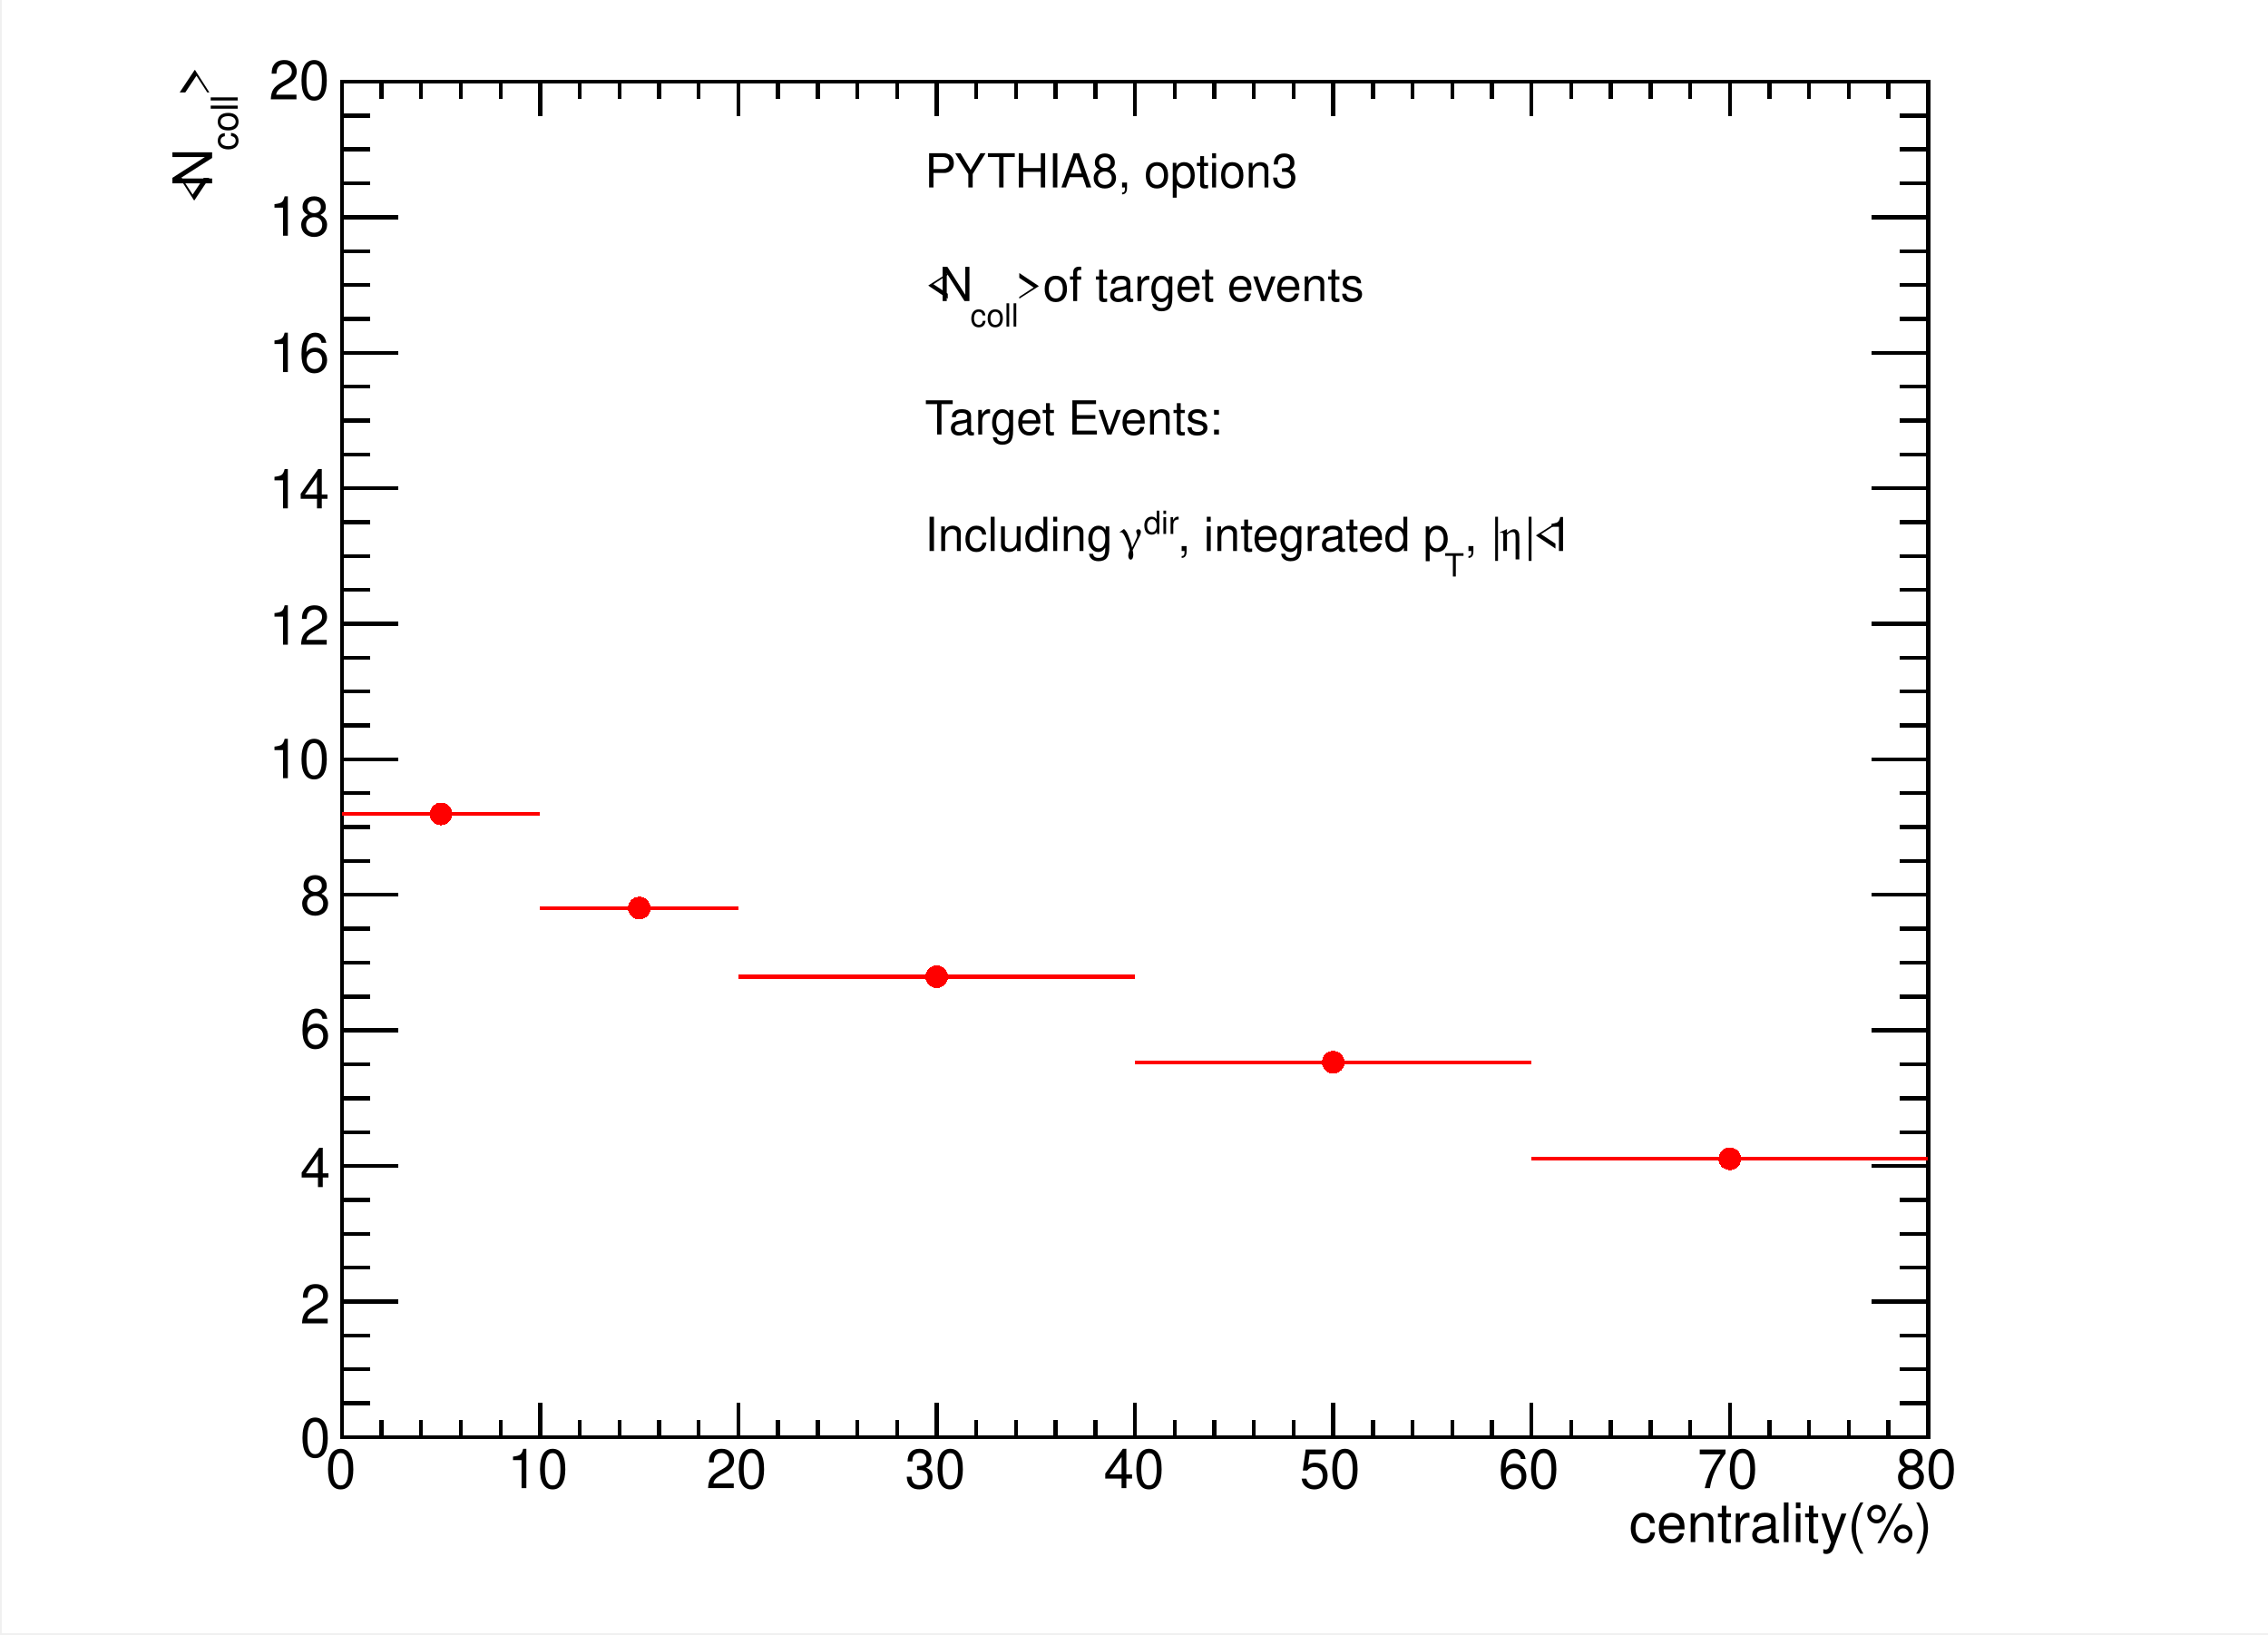
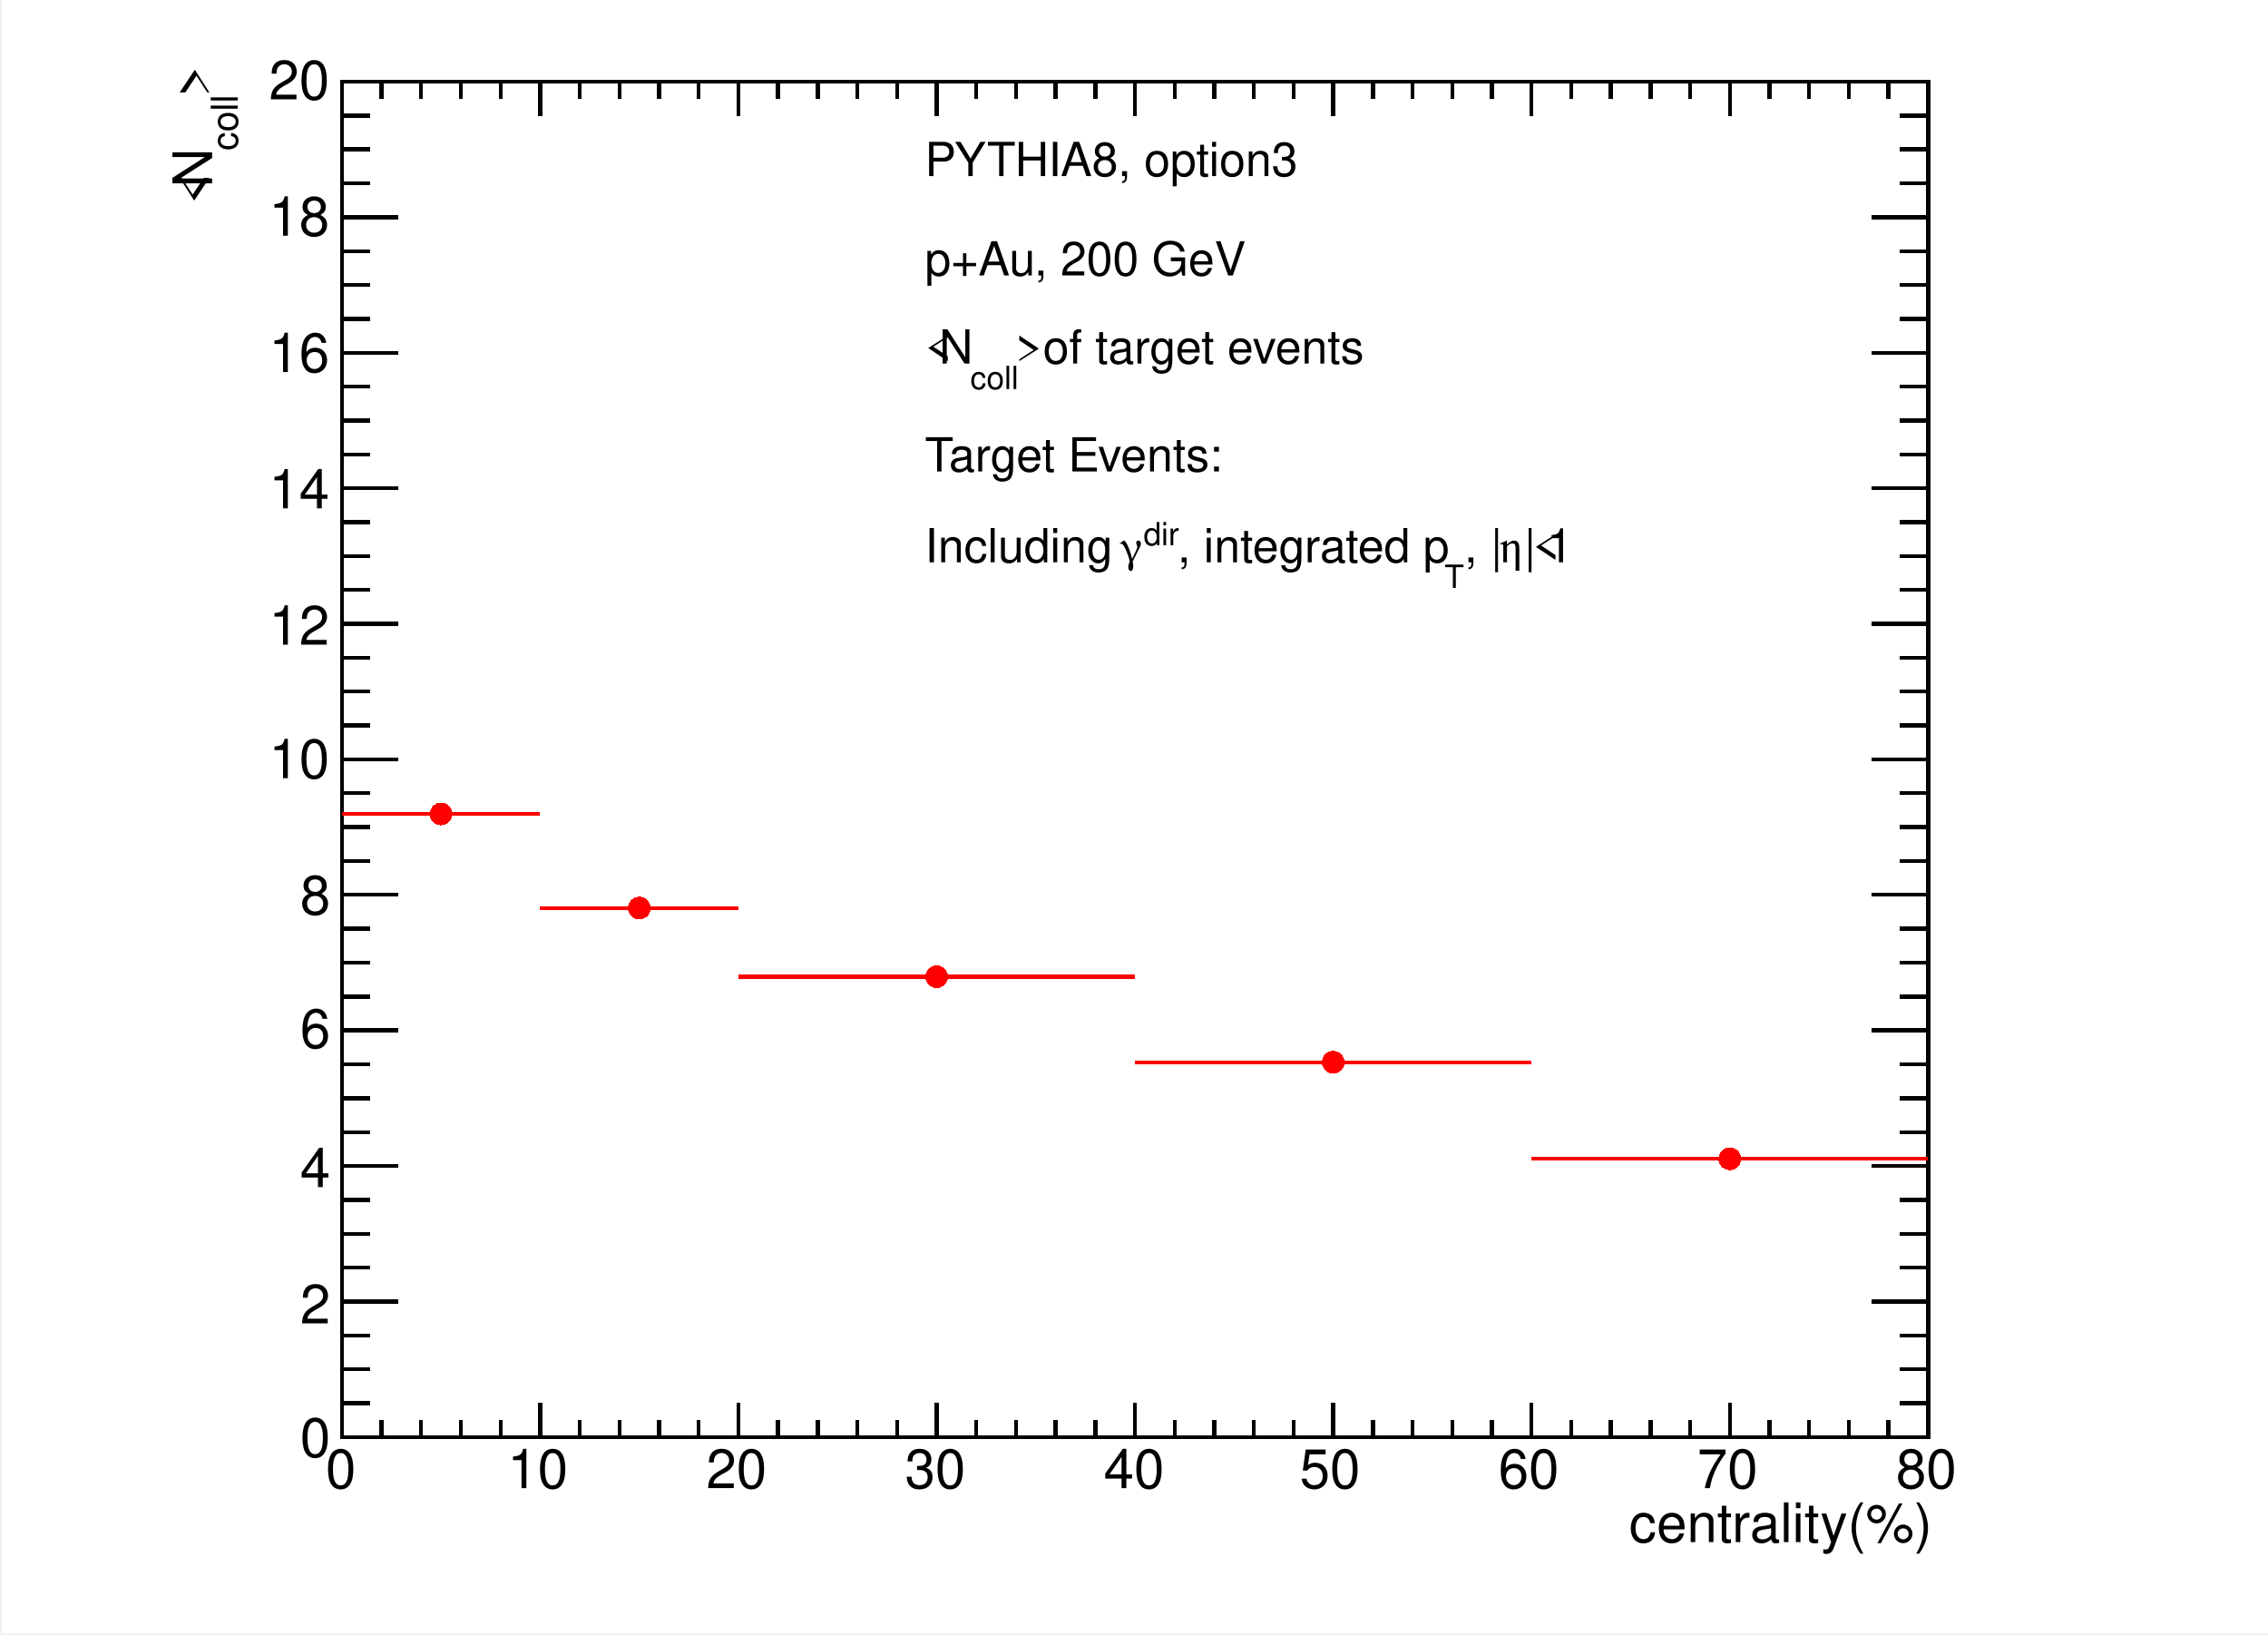
<svg xmlns="http://www.w3.org/2000/svg" width="567.429" height="409.002" viewBox="0 0 567.429 409.002" shape-rendering="crispEdges">
  <defs>
</defs>
  <rect x="0.5" y="0" width="566.929" height="408.502" fill="white" />
  <rect x="85.539" y="20.425" width="396.85" height="339.056" fill="white" />
  <rect x="85.539" y="20.425" width="396.85" height="339.056" fill="none" stroke="black" />
  <rect x="85.539" y="20.425" width="396.85" height="339.056" fill="white" />
  <rect x="85.539" y="20.425" width="396.85" height="339.056" fill="none" stroke="black" />
  <path d="M85.539,359.481h 396.85" fill="none" stroke="black" />
  <path d="M85.539,350.903v 8.579" fill="none" stroke="black" />
  <path d="M95.461,355.192v 4.289" fill="none" stroke="black" />
  <path d="M105.382,355.192v 4.289" fill="none" stroke="black" />
  <path d="M115.303,355.192v 4.289" fill="none" stroke="black" />
  <path d="M125.224,355.192v 4.289" fill="none" stroke="black" />
  <path d="M135.146,350.903v 8.579" fill="none" stroke="black" />
  <path d="M145.067,355.192v 4.289" fill="none" stroke="black" />
  <path d="M154.988,355.192v 4.289" fill="none" stroke="black" />
  <path d="M164.909,355.192v 4.289" fill="none" stroke="black" />
  <path d="M174.831,355.192v 4.289" fill="none" stroke="black" />
  <path d="M184.752,350.903v 8.579" fill="none" stroke="black" />
  <path d="M194.673,355.192v 4.289" fill="none" stroke="black" />
  <path d="M204.594,355.192v 4.289" fill="none" stroke="black" />
  <path d="M214.516,355.192v 4.289" fill="none" stroke="black" />
  <path d="M224.437,355.192v 4.289" fill="none" stroke="black" />
  <path d="M234.358,350.903v 8.579" fill="none" stroke="black" />
  <path d="M244.28,355.192v 4.289" fill="none" stroke="black" />
  <path d="M254.201,355.192v 4.289" fill="none" stroke="black" />
  <path d="M264.122,355.192v 4.289" fill="none" stroke="black" />
  <path d="M274.043,355.192v 4.289" fill="none" stroke="black" />
  <path d="M283.965,350.903v 8.579" fill="none" stroke="black" />
  <path d="M293.886,355.192v 4.289" fill="none" stroke="black" />
  <path d="M303.807,355.192v 4.289" fill="none" stroke="black" />
  <path d="M313.728,355.192v 4.289" fill="none" stroke="black" />
  <path d="M323.65,355.192v 4.289" fill="none" stroke="black" />
  <path d="M333.571,350.903v 8.579" fill="none" stroke="black" />
  <path d="M343.492,355.192v 4.289" fill="none" stroke="black" />
  <path d="M353.413,355.192v 4.289" fill="none" stroke="black" />
  <path d="M363.335,355.192v 4.289" fill="none" stroke="black" />
  <path d="M373.256,355.192v 4.289" fill="none" stroke="black" />
  <path d="M383.177,350.903v 8.579" fill="none" stroke="black" />
  <path d="M393.098,355.192v 4.289" fill="none" stroke="black" />
  <path d="M403.02,355.192v 4.289" fill="none" stroke="black" />
  <path d="M412.941,355.192v 4.289" fill="none" stroke="black" />
  <path d="M422.862,355.192v 4.289" fill="none" stroke="black" />
  <path d="M432.783,350.903v 8.579" fill="none" stroke="black" />
  <path d="M442.705,355.192v 4.289" fill="none" stroke="black" />
  <path d="M452.626,355.192v 4.289" fill="none" stroke="black" />
  <path d="M462.547,355.192v 4.289" fill="none" stroke="black" />
  <path d="M472.469,355.192v 4.289" fill="none" stroke="black" />
  <path d="M482.39,350.903v 8.579" fill="none" stroke="black" />
  <text xml:space="preserve" x="81.49" y="372.269" fill="black" font-size="13.617" font-family="Helvetica">0</text>
  <text xml:space="preserve" x="126.958" y="372.269" fill="black" font-size="13.617" font-family="Helvetica">10</text>
  <text xml:space="preserve" x="176.689" y="372.269" fill="black" font-size="13.617" font-family="Helvetica">20</text>
  <text xml:space="preserve" x="226.419" y="372.269" fill="black" font-size="13.617" font-family="Helvetica">30</text>
  <text xml:space="preserve" x="276.15" y="372.269" fill="black" font-size="13.617" font-family="Helvetica">40</text>
  <text xml:space="preserve" x="325.17" y="372.269" fill="black" font-size="13.617" font-family="Helvetica">50</text>
  <text xml:space="preserve" x="374.901" y="372.269" fill="black" font-size="13.617" font-family="Helvetica">60</text>
  <text xml:space="preserve" x="424.631" y="372.269" fill="black" font-size="13.617" font-family="Helvetica">70</text>
  <text xml:space="preserve" x="474.362" y="372.269" fill="black" font-size="13.617" font-family="Helvetica">80</text>
  <text xml:space="preserve" x="407.581" y="385.768" fill="black" font-size="13.617" font-family="Helvetica">centrality(%)</text>
  <path d="M85.539,20.425h 396.85" fill="none" stroke="black" />
  <path d="M85.539,29.004v -8.579" fill="none" stroke="black" />
  <path d="M95.461,24.714v -4.289" fill="none" stroke="black" />
  <path d="M105.382,24.714v -4.289" fill="none" stroke="black" />
  <path d="M115.303,24.714v -4.289" fill="none" stroke="black" />
  <path d="M125.224,24.714v -4.289" fill="none" stroke="black" />
  <path d="M135.146,29.004v -8.579" fill="none" stroke="black" />
  <path d="M145.067,24.714v -4.289" fill="none" stroke="black" />
  <path d="M154.988,24.714v -4.289" fill="none" stroke="black" />
  <path d="M164.909,24.714v -4.289" fill="none" stroke="black" />
  <path d="M174.831,24.714v -4.289" fill="none" stroke="black" />
  <path d="M184.752,29.004v -8.579" fill="none" stroke="black" />
  <path d="M194.673,24.714v -4.289" fill="none" stroke="black" />
  <path d="M204.594,24.714v -4.289" fill="none" stroke="black" />
  <path d="M214.516,24.714v -4.289" fill="none" stroke="black" />
  <path d="M224.437,24.714v -4.289" fill="none" stroke="black" />
  <path d="M234.358,29.004v -8.579" fill="none" stroke="black" />
  <path d="M244.28,24.714v -4.289" fill="none" stroke="black" />
  <path d="M254.201,24.714v -4.289" fill="none" stroke="black" />
  <path d="M264.122,24.714v -4.289" fill="none" stroke="black" />
  <path d="M274.043,24.714v -4.289" fill="none" stroke="black" />
  <path d="M283.965,29.004v -8.579" fill="none" stroke="black" />
  <path d="M293.886,24.714v -4.289" fill="none" stroke="black" />
  <path d="M303.807,24.714v -4.289" fill="none" stroke="black" />
  <path d="M313.728,24.714v -4.289" fill="none" stroke="black" />
  <path d="M323.65,24.714v -4.289" fill="none" stroke="black" />
  <path d="M333.571,29.004v -8.579" fill="none" stroke="black" />
  <path d="M343.492,24.714v -4.289" fill="none" stroke="black" />
  <path d="M353.413,24.714v -4.289" fill="none" stroke="black" />
  <path d="M363.335,24.714v -4.289" fill="none" stroke="black" />
  <path d="M373.256,24.714v -4.289" fill="none" stroke="black" />
  <path d="M383.177,29.004v -8.579" fill="none" stroke="black" />
  <path d="M393.098,24.714v -4.289" fill="none" stroke="black" />
  <path d="M403.02,24.714v -4.289" fill="none" stroke="black" />
  <path d="M412.941,24.714v -4.289" fill="none" stroke="black" />
  <path d="M422.862,24.714v -4.289" fill="none" stroke="black" />
  <path d="M432.783,29.004v -8.579" fill="none" stroke="black" />
  <path d="M442.705,24.714v -4.289" fill="none" stroke="black" />
  <path d="M452.626,24.714v -4.289" fill="none" stroke="black" />
  <path d="M462.547,24.714v -4.289" fill="none" stroke="black" />
  <path d="M472.469,24.714v -4.289" fill="none" stroke="black" />
  <path d="M482.39,29.004v -8.579" fill="none" stroke="black" />
  <path d="M85.539,359.481v -339.056" fill="none" stroke="black" />
  <path d="M99.656,359.481h -14.117" fill="none" stroke="black" />
  <path d="M92.598,351.005h -7.058" fill="none" stroke="black" />
  <path d="M92.598,342.529h -7.058" fill="none" stroke="black" />
  <path d="M92.598,334.052h -7.058" fill="none" stroke="black" />
  <path d="M99.656,325.576h -14.117" fill="none" stroke="black" />
  <path d="M92.598,317.099h -7.058" fill="none" stroke="black" />
  <path d="M92.598,308.623h -7.058" fill="none" stroke="black" />
  <path d="M92.598,300.147h -7.058" fill="none" stroke="black" />
  <path d="M99.656,291.67h -14.117" fill="none" stroke="black" />
  <path d="M92.598,283.194h -7.058" fill="none" stroke="black" />
  <path d="M92.598,274.717h -7.058" fill="none" stroke="black" />
  <path d="M92.598,266.241h -7.058" fill="none" stroke="black" />
  <path d="M99.656,257.764h -14.117" fill="none" stroke="black" />
  <path d="M92.598,249.288h -7.058" fill="none" stroke="black" />
  <path d="M92.598,240.812h -7.058" fill="none" stroke="black" />
  <path d="M92.598,232.335h -7.058" fill="none" stroke="black" />
  <path d="M99.656,223.859h -14.117" fill="none" stroke="black" />
  <path d="M92.598,215.382h -7.058" fill="none" stroke="black" />
  <path d="M92.598,206.906h -7.058" fill="none" stroke="black" />
  <path d="M92.598,198.43h -7.058" fill="none" stroke="black" />
  <path d="M99.656,189.953h -14.117" fill="none" stroke="black" />
  <path d="M92.598,181.477h -7.058" fill="none" stroke="black" />
  <path d="M92.598,173h -7.058" fill="none" stroke="black" />
  <path d="M92.598,164.524h -7.058" fill="none" stroke="black" />
  <path d="M99.656,156.048h -14.117" fill="none" stroke="black" />
  <path d="M92.598,147.571h -7.058" fill="none" stroke="black" />
  <path d="M92.598,139.095h -7.058" fill="none" stroke="black" />
  <path d="M92.598,130.618h -7.058" fill="none" stroke="black" />
  <path d="M99.656,122.142h -14.117" fill="none" stroke="black" />
  <path d="M92.598,113.666h -7.058" fill="none" stroke="black" />
  <path d="M92.598,105.189h -7.058" fill="none" stroke="black" />
  <path d="M92.598,96.713h -7.058" fill="none" stroke="black" />
  <path d="M99.656,88.236h -14.117" fill="none" stroke="black" />
  <path d="M92.598,79.76h -7.058" fill="none" stroke="black" />
  <path d="M92.598,71.284h -7.058" fill="none" stroke="black" />
  <path d="M92.598,62.807h -7.058" fill="none" stroke="black" />
  <path d="M99.656,54.331h -14.117" fill="none" stroke="black" />
  <path d="M92.598,45.854h -7.058" fill="none" stroke="black" />
  <path d="M92.598,37.378h -7.058" fill="none" stroke="black" />
  <path d="M92.598,28.901h -7.058" fill="none" stroke="black" />
  <path d="M99.656,20.425h -14.117" fill="none" stroke="black" />
  <text xml:space="preserve" x="75.096" y="364.454" fill="black" font-size="13.617" font-family="Helvetica">0</text>
  <text xml:space="preserve" x="75.096" y="331.064" fill="black" font-size="13.617" font-family="Helvetica">2</text>
  <text xml:space="preserve" x="75.096" y="296.963" fill="black" font-size="13.617" font-family="Helvetica">4</text>
  <text xml:space="preserve" x="75.096" y="262.151" fill="black" font-size="13.617" font-family="Helvetica">6</text>
  <text xml:space="preserve" x="75.096" y="228.761" fill="black" font-size="13.617" font-family="Helvetica">8</text>
  <text xml:space="preserve" x="67.281" y="194.66" fill="black" font-size="13.617" font-family="Helvetica">10</text>
  <text xml:space="preserve" x="67.281" y="161.269" fill="black" font-size="13.617" font-family="Helvetica">12</text>
  <text xml:space="preserve" x="67.281" y="127.168" fill="black" font-size="13.617" font-family="Helvetica">14</text>
  <text xml:space="preserve" x="67.281" y="93.067" fill="black" font-size="13.617" font-family="Helvetica">16</text>
  <text xml:space="preserve" x="67.281" y="58.966" fill="black" font-size="13.617" font-family="Helvetica">18</text>
  <text xml:space="preserve" x="67.281" y="24.865" fill="black" font-size="13.617" font-family="Helvetica">20</text>
  <g transform="rotate(-90,53.0724,24.1549)">
    <text xml:space="preserve" x="53.072" y="24.155" fill="black" font-size="13.617" font-family="Times">&gt;</text>
  </g>
  <g transform="rotate(-90,59.4663,37.6532)">
    <text xml:space="preserve" x="59.466" y="37.653" fill="black" font-size="9.245" font-family="Helvetica">coll</text>
  </g>
  <g transform="rotate(-90,53.0724,46.8889)">
    <text xml:space="preserve" x="53.072" y="46.889" fill="black" font-size="13.617" font-family="Helvetica">N</text>
  </g>
  <g transform="rotate(-90,53.0724,51.1515)">
    <text xml:space="preserve" x="53.072" y="51.151" fill="black" font-size="13.617" font-family="Times">&lt;</text>
  </g>
  <path d="M482.39,359.481v -339.056" fill="none" stroke="black" />
  <path d="M468.273,359.481h 14.117" fill="none" stroke="black" />
  <path d="M475.332,351.005h 7.058" fill="none" stroke="black" />
  <path d="M475.332,342.529h 7.058" fill="none" stroke="black" />
  <path d="M475.332,334.052h 7.058" fill="none" stroke="black" />
  <path d="M468.273,325.576h 14.117" fill="none" stroke="black" />
  <path d="M475.332,317.099h 7.058" fill="none" stroke="black" />
  <path d="M475.332,308.623h 7.058" fill="none" stroke="black" />
  <path d="M475.332,300.147h 7.058" fill="none" stroke="black" />
  <path d="M468.273,291.67h 14.117" fill="none" stroke="black" />
  <path d="M475.332,283.194h 7.058" fill="none" stroke="black" />
  <path d="M475.332,274.717h 7.058" fill="none" stroke="black" />
  <path d="M475.332,266.241h 7.058" fill="none" stroke="black" />
  <path d="M468.273,257.764h 14.117" fill="none" stroke="black" />
  <path d="M475.332,249.288h 7.058" fill="none" stroke="black" />
  <path d="M475.332,240.812h 7.058" fill="none" stroke="black" />
  <path d="M475.332,232.335h 7.058" fill="none" stroke="black" />
  <path d="M468.273,223.859h 14.117" fill="none" stroke="black" />
  <path d="M475.332,215.382h 7.058" fill="none" stroke="black" />
  <path d="M475.332,206.906h 7.058" fill="none" stroke="black" />
  <path d="M475.332,198.43h 7.058" fill="none" stroke="black" />
  <path d="M468.273,189.953h 14.117" fill="none" stroke="black" />
  <path d="M475.332,181.477h 7.058" fill="none" stroke="black" />
  <path d="M475.332,173h 7.058" fill="none" stroke="black" />
  <path d="M475.332,164.524h 7.058" fill="none" stroke="black" />
  <path d="M468.273,156.048h 14.117" fill="none" stroke="black" />
  <path d="M475.332,147.571h 7.058" fill="none" stroke="black" />
  <path d="M475.332,139.095h 7.058" fill="none" stroke="black" />
  <path d="M475.332,130.618h 7.058" fill="none" stroke="black" />
  <path d="M468.273,122.142h 14.117" fill="none" stroke="black" />
  <path d="M475.332,113.666h 7.058" fill="none" stroke="black" />
  <path d="M475.332,105.189h 7.058" fill="none" stroke="black" />
  <path d="M475.332,96.713h 7.058" fill="none" stroke="black" />
  <path d="M468.273,88.236h 14.117" fill="none" stroke="black" />
  <path d="M475.332,79.76h 7.058" fill="none" stroke="black" />
  <path d="M475.332,71.284h 7.058" fill="none" stroke="black" />
  <path d="M475.332,62.807h 7.058" fill="none" stroke="black" />
  <path d="M468.273,54.331h 14.117" fill="none" stroke="black" />
  <path d="M475.332,45.854h 7.058" fill="none" stroke="black" />
  <path d="M475.332,37.378h 7.058" fill="none" stroke="black" />
  <path d="M475.332,28.901h 7.058" fill="none" stroke="black" />
  <path d="M468.273,20.425h 14.117" fill="none" stroke="black" />
  <path d="M85.539,203.614h 21.961" fill="none" stroke="#ff0000" />
  <path d="M113.184,203.614h 21.961" fill="none" stroke="#ff0000" />
  <g fill="#ff0000">
    <circle cx="110.343" cy="203.614" r="2.842" />
  </g>
  <path d="M135.146,227.159h 21.961" fill="none" stroke="#ff0000" />
  <path d="M162.791,227.159h 21.961" fill="none" stroke="#ff0000" />
  <g fill="#ff0000">
    <circle cx="159.949" cy="227.159" r="2.842" />
  </g>
  <path d="M184.752,244.335h 46.764" fill="none" stroke="#ff0000" />
  <path d="M237.2,244.335h 46.764" fill="none" stroke="#ff0000" />
  <g fill="#ff0000">
    <circle cx="234.358" cy="244.335" r="2.842" />
  </g>
  <path d="M283.965,265.726h 46.764" fill="none" stroke="#ff0000" />
  <path d="M336.413,265.726h 46.764" fill="none" stroke="#ff0000" />
  <g fill="#ff0000">
    <circle cx="333.571" cy="265.726" r="2.842" />
  </g>
  <path d="M383.177,289.882h 46.764" fill="none" stroke="#ff0000" />
  <path d="M435.625,289.882h 46.764" fill="none" stroke="#ff0000" />
  <g fill="#ff0000">
    <circle cx="432.783" cy="289.882" r="2.842" />
  </g>
-   <text xml:space="preserve" x="231.392" y="46.889" fill="black" font-size="11.743" font-family="Helvetica">PYTHIA8, option3</text>
-   <text xml:space="preserve" x="257.678" y="75.306" fill="black" font-size="11.743" font-family="Helvetica"> of target events</text>
-   <text xml:space="preserve" x="254.126" y="75.306" fill="black" font-size="11.743" font-family="Times">&gt;</text>
-   <text xml:space="preserve" x="242.759" y="81.7" fill="black" font-size="7.995" font-family="Helvetica">coll</text>
-   <text xml:space="preserve" x="234.944" y="75.306" fill="black" font-size="11.743" font-family="Helvetica">N</text>
-   <text xml:space="preserve" x="231.392" y="75.306" fill="black" font-size="11.743" font-family="Times">&lt;</text>
-   <text xml:space="preserve" x="231.392" y="108.697" fill="black" font-size="11.743" font-family="Helvetica">Target Events: </text>
-   <text xml:space="preserve" x="386.978" y="137.825" fill="black" font-size="11.743" font-family="Helvetica">1</text>
-   <text xml:space="preserve" x="383.426" y="137.825" fill="black" font-size="11.743" font-family="Times">&lt;</text>
-   <text xml:space="preserve" x="381.294" y="137.825" fill="black" font-size="11.743" font-family="Helvetica">|</text>
-   <text xml:space="preserve" x="374.901" y="137.825" fill="black" font-size="11.743" font-family="Times">η</text>
-   <text xml:space="preserve" x="366.375" y="137.825" fill="black" font-size="11.743" font-family="Helvetica">, |</text>
-   <text xml:space="preserve" x="361.402" y="144.219" fill="black" font-size="7.995" font-family="Helvetica">T</text>
-   <text xml:space="preserve" x="294.621" y="137.825" fill="black" font-size="11.743" font-family="Helvetica">, integrated p</text>
-   <text xml:space="preserve" x="286.096" y="133.562" fill="black" font-size="7.995" font-family="Helvetica">dir</text>
-   <text xml:space="preserve" x="280.412" y="137.825" fill="black" font-size="11.743" font-family="Times">γ</text>
-   <text xml:space="preserve" x="231.392" y="137.825" fill="black" font-size="11.743" font-family="Helvetica">Including </text>
+   <text xml:space="preserve" x="231.392" y="44.047" fill="black" font-size="11.743" font-family="Helvetica">PYTHIA8, option3</text>
+   <text xml:space="preserve" x="231.392" y="68.912" fill="black" font-size="11.743" font-family="Helvetica">p+Au, 200 GeV</text>
+   <text xml:space="preserve" x="257.678" y="90.936" fill="black" font-size="11.743" font-family="Helvetica"> of target events</text>
+   <text xml:space="preserve" x="254.126" y="90.936" fill="black" font-size="11.743" font-family="Times">&gt;</text>
+   <text xml:space="preserve" x="242.759" y="97.33" fill="black" font-size="7.995" font-family="Helvetica">coll</text>
+   <text xml:space="preserve" x="234.944" y="90.936" fill="black" font-size="11.743" font-family="Helvetica">N</text>
+   <text xml:space="preserve" x="231.392" y="90.936" fill="black" font-size="11.743" font-family="Times">&lt;</text>
+   <text xml:space="preserve" x="231.392" y="117.933" fill="black" font-size="11.743" font-family="Helvetica">Target Events: </text>
+   <text xml:space="preserve" x="386.978" y="140.667" fill="black" font-size="11.743" font-family="Helvetica">1</text>
+   <text xml:space="preserve" x="383.426" y="140.667" fill="black" font-size="11.743" font-family="Times">&lt;</text>
+   <text xml:space="preserve" x="381.294" y="140.667" fill="black" font-size="11.743" font-family="Helvetica">|</text>
+   <text xml:space="preserve" x="374.901" y="140.667" fill="black" font-size="11.743" font-family="Times">η</text>
+   <text xml:space="preserve" x="366.375" y="140.667" fill="black" font-size="11.743" font-family="Helvetica">, |</text>
+   <text xml:space="preserve" x="361.402" y="147.061" fill="black" font-size="7.995" font-family="Helvetica">T</text>
+   <text xml:space="preserve" x="294.621" y="140.667" fill="black" font-size="11.743" font-family="Helvetica">, integrated p</text>
+   <text xml:space="preserve" x="286.096" y="136.404" fill="black" font-size="7.995" font-family="Helvetica">dir</text>
+   <text xml:space="preserve" x="280.412" y="140.667" fill="black" font-size="11.743" font-family="Times">γ</text>
+   <text xml:space="preserve" x="231.392" y="140.667" fill="black" font-size="11.743" font-family="Helvetica">Including </text>
</svg>
